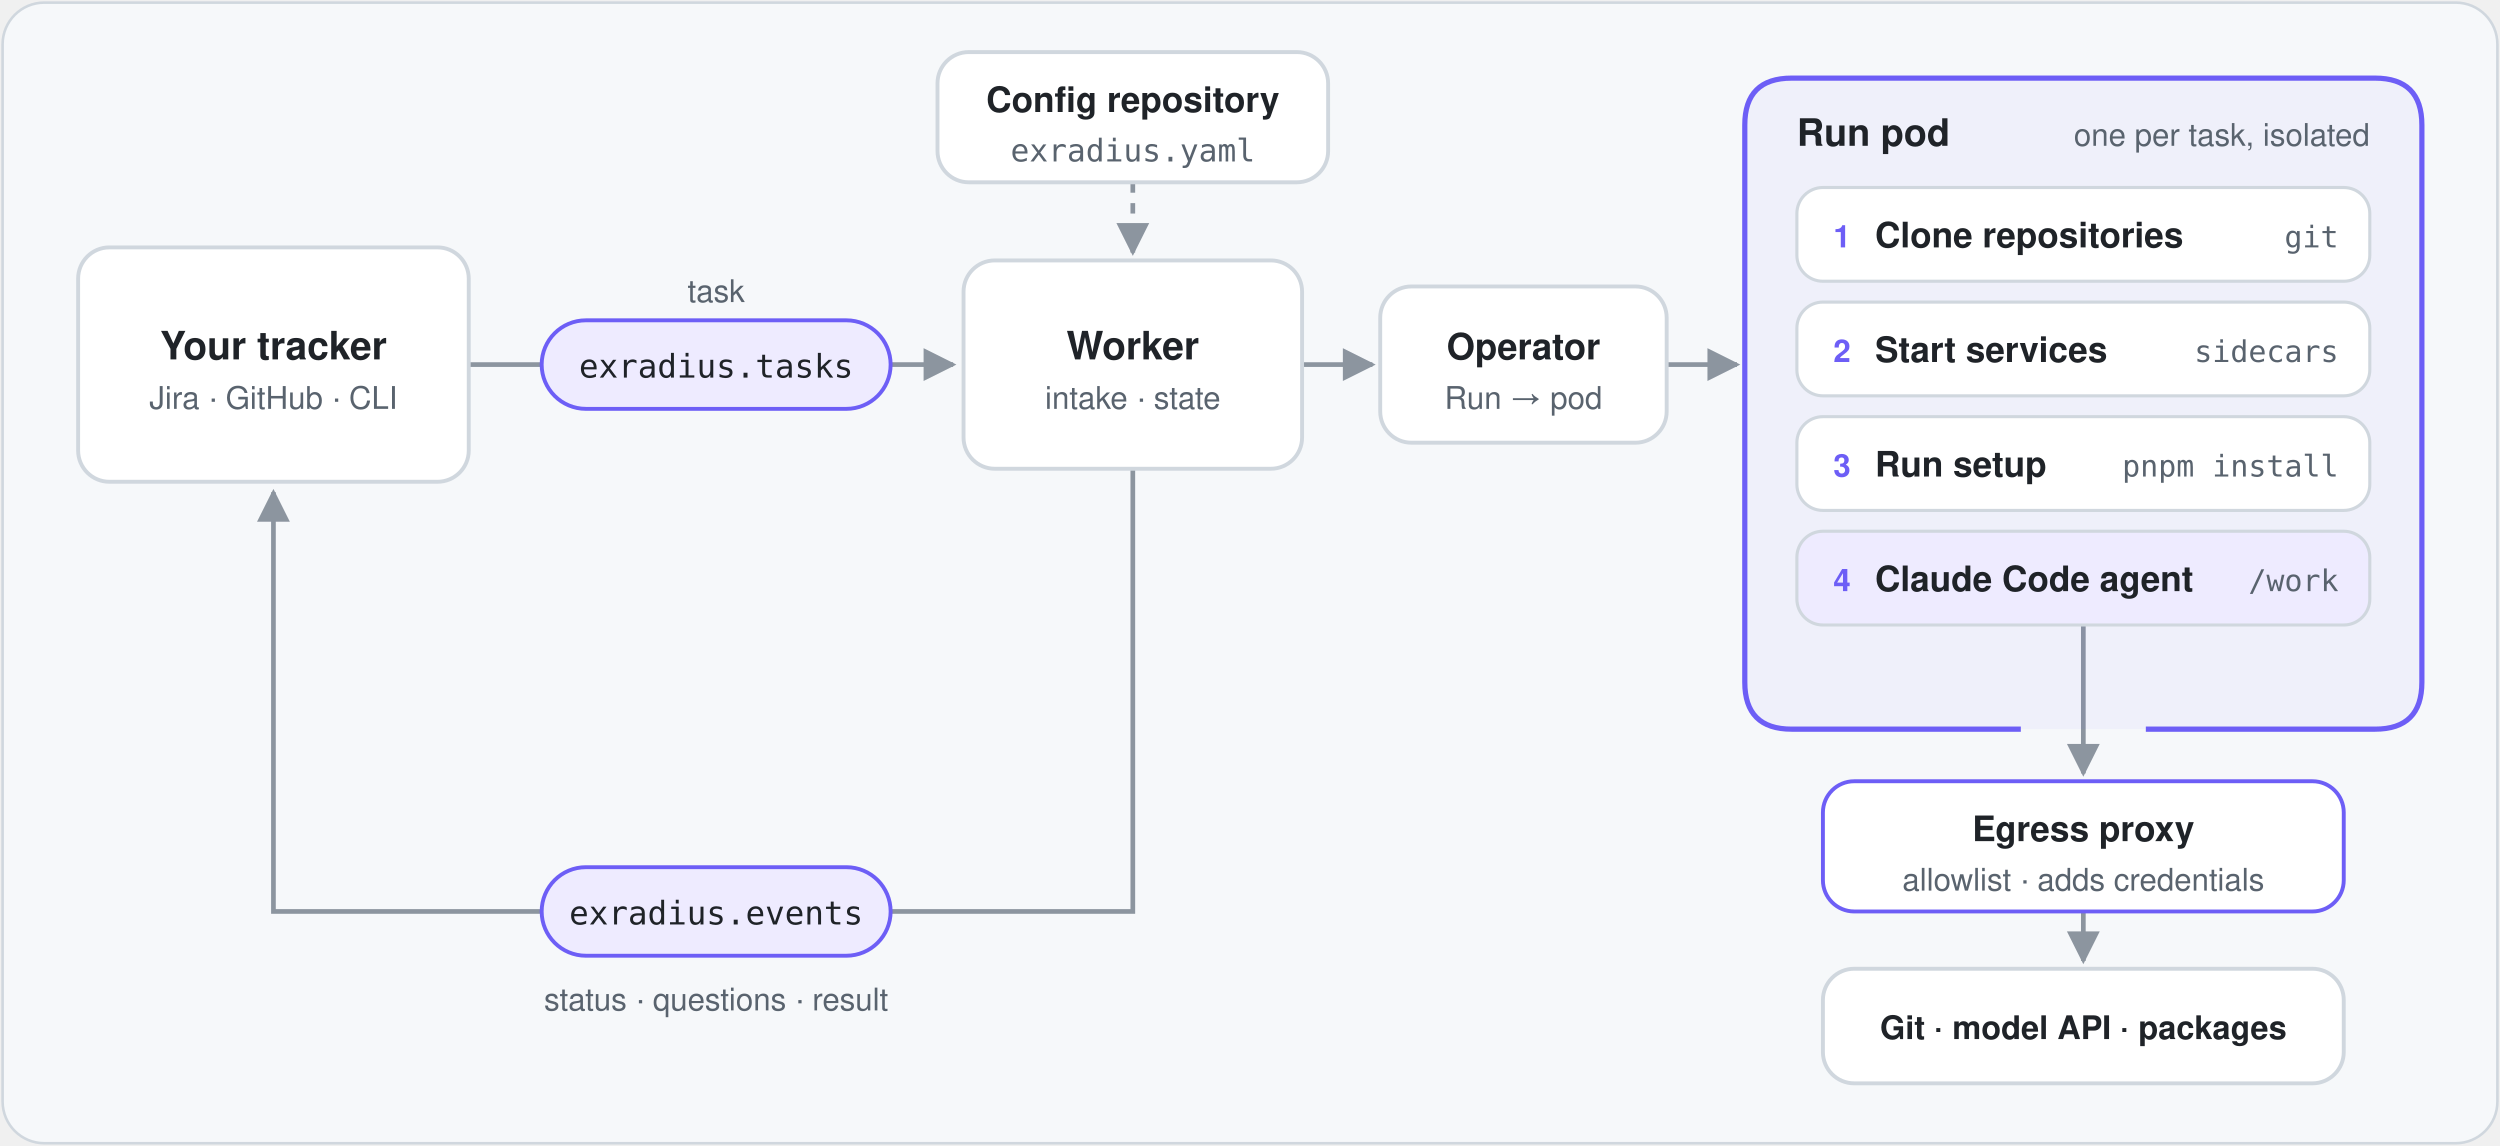
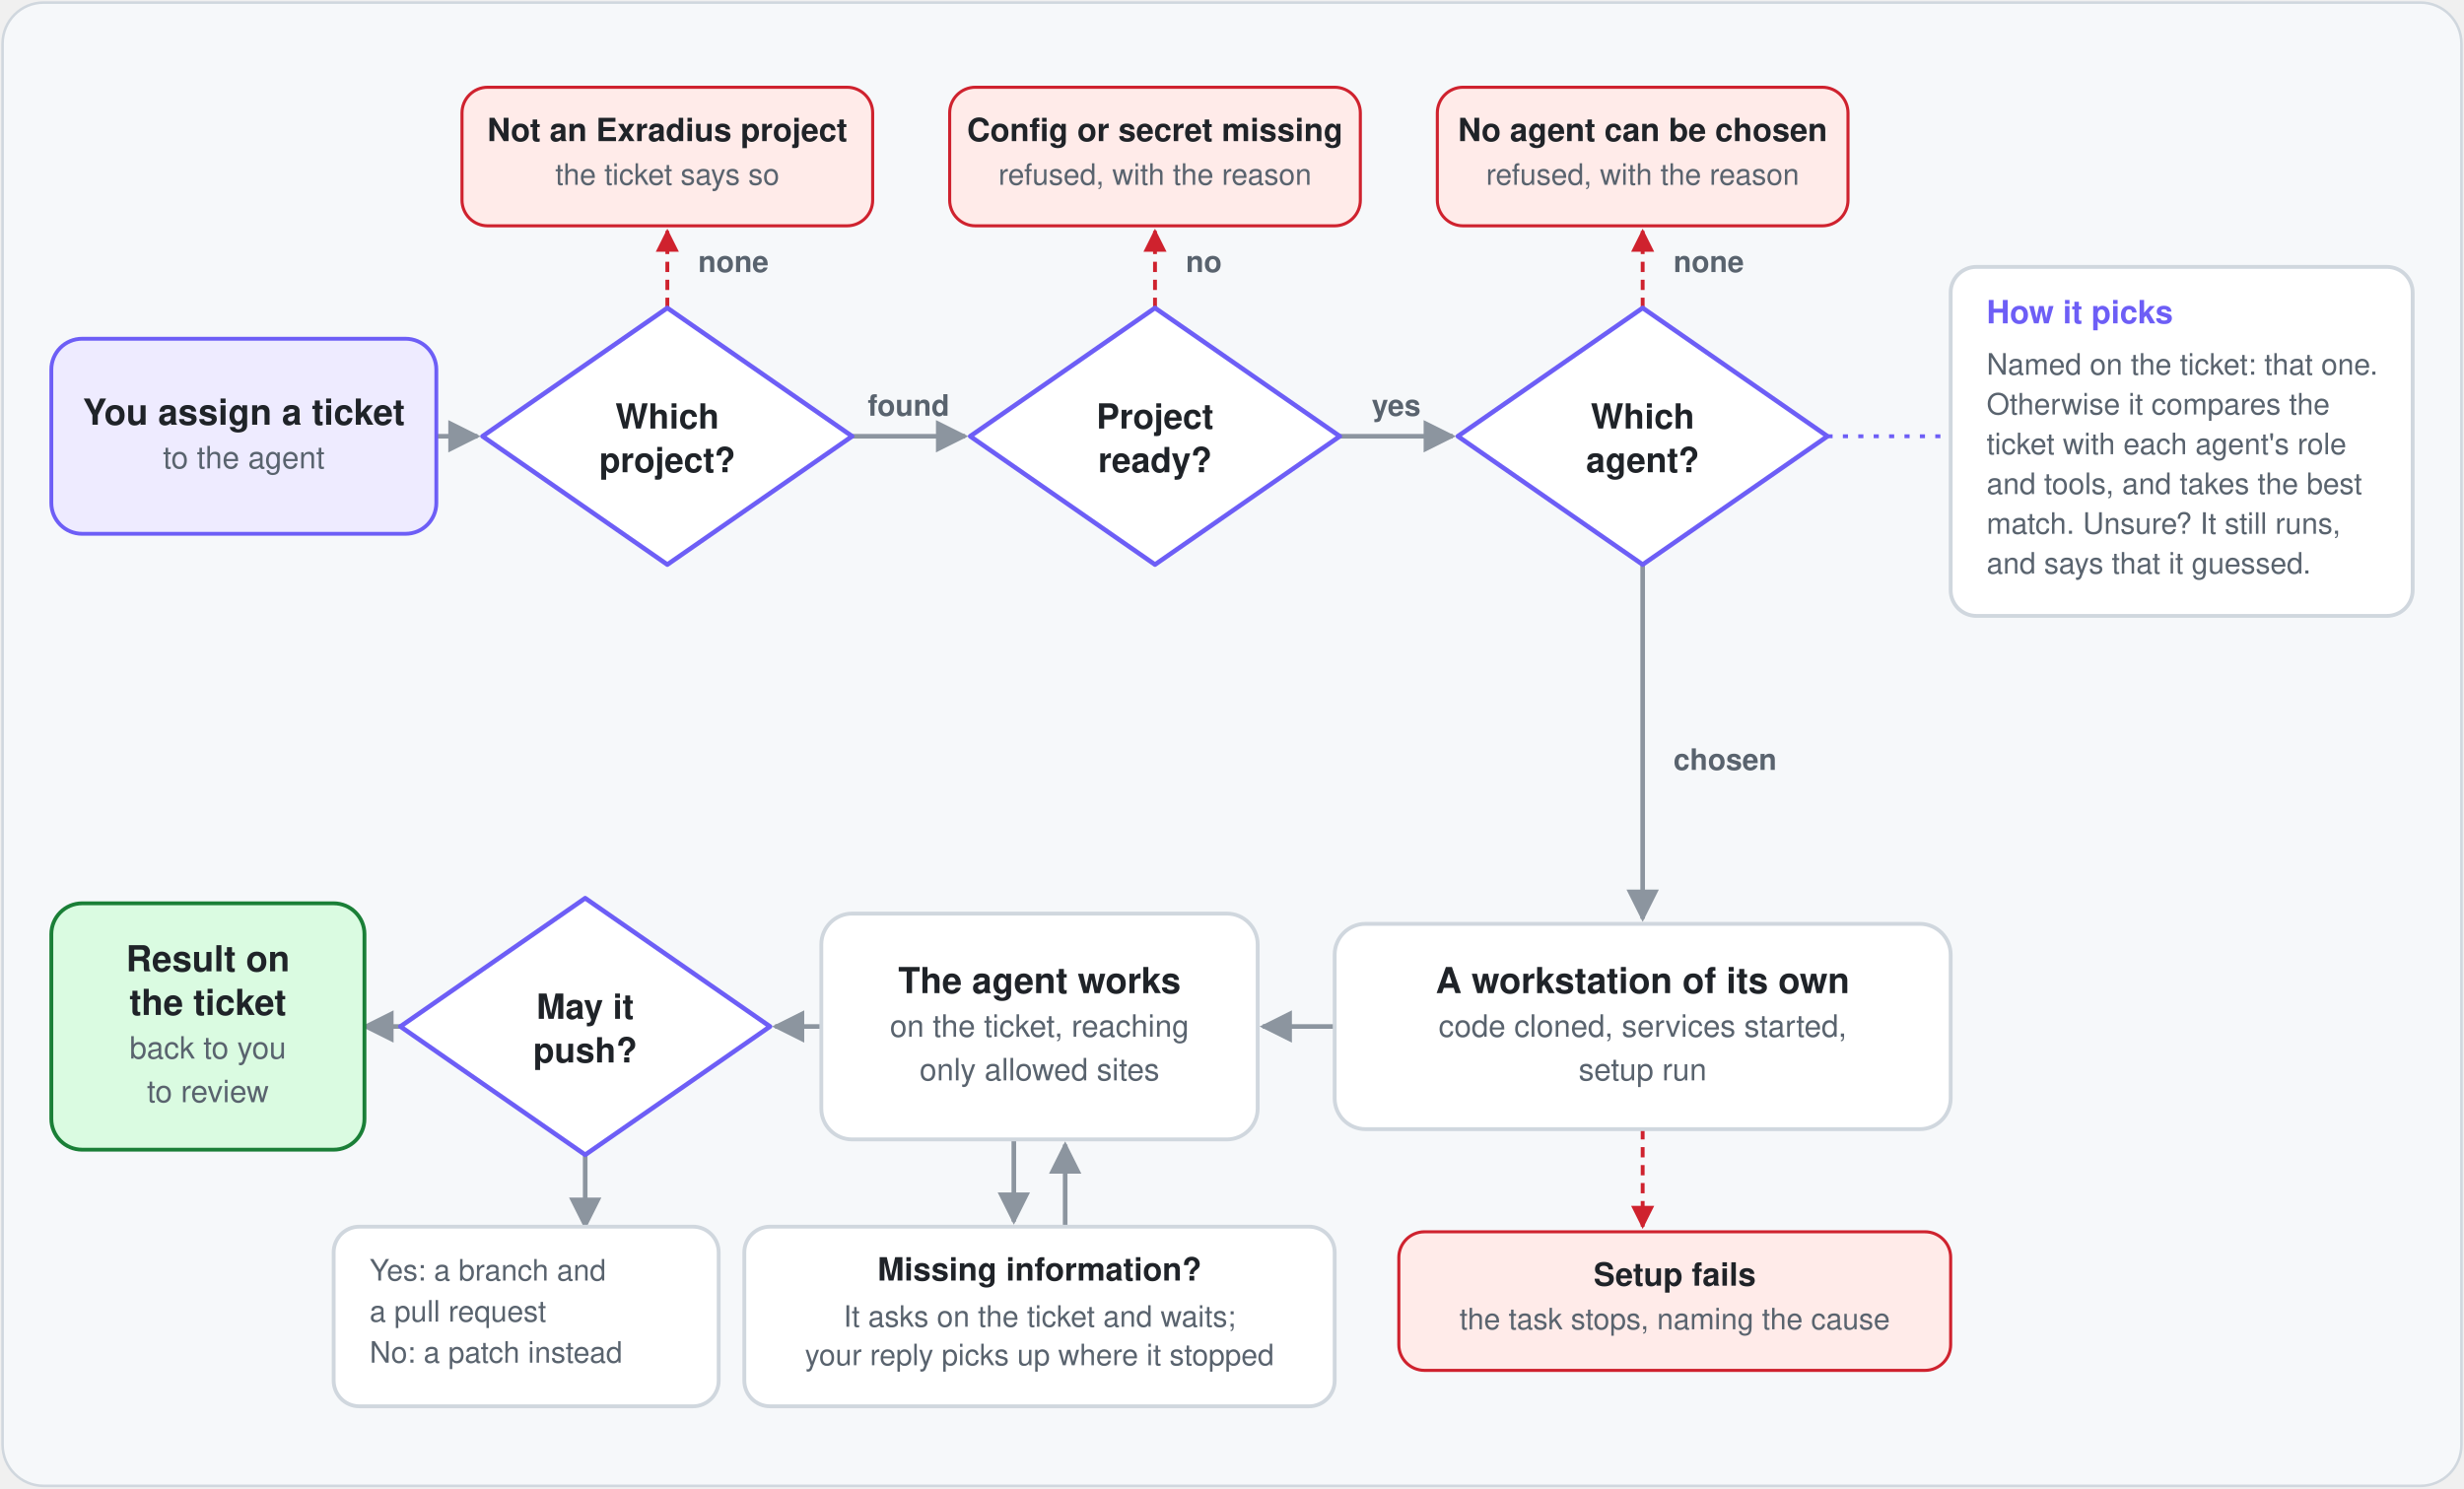
- <svg xmlns="http://www.w3.org/2000/svg" viewBox="0 0 960 440" width="960" height="440" font-family="-apple-system, BlinkMacSystemFont, 'Segoe UI', Helvetica, Arial, sans-serif" role="img" aria-labelledby="t d">
+ <svg xmlns="http://www.w3.org/2000/svg" viewBox="0 0 960 580" width="960" height="580" font-family="-apple-system, BlinkMacSystemFont, 'Segoe UI', Helvetica, Arial, sans-serif" role="img" aria-labelledby="t d">
  <style>@media (prefers-reduced-motion: reduce) { .anim { display: none; } }</style>
  <defs>
    <marker id="arrow-light" viewBox="0 0 10 10" refX="9" refY="5" markerWidth="7" markerHeight="7" orient="auto-start-reverse">
      <path d="M0 0 L10 5 L0 10 z" fill="#8C959F" />
    </marker>
+     <marker id="no-light" viewBox="0 0 10 10" refX="9" refY="5" markerWidth="6" markerHeight="6" orient="auto-start-reverse">
+       <path d="M0 0 L10 5 L0 10 z" fill="#CF222E" />
+     </marker>
  </defs>
-   <rect x="1" y="1" width="958" height="438" rx="16" fill="#F6F8FA" stroke="#D0D7DE" />
-   <path d="M180 140 H366" fill="none" stroke="#8C959F" stroke-width="1.8" marker-end="url(#arrow-light)" />
-   <path d="M435 70 V97" fill="none" stroke="#8C959F" stroke-width="1.8" stroke-dasharray="4 4" marker-end="url(#arrow-light)" />
-   <path d="M500 140 H527" fill="none" stroke="#8C959F" stroke-width="1.8" marker-end="url(#arrow-light)" />
-   <path d="M640 140 H667" fill="none" stroke="#8C959F" stroke-width="1.8" marker-end="url(#arrow-light)" />
-   <path d="M800 240 V297" fill="none" stroke="#8C959F" stroke-width="1.8" marker-end="url(#arrow-light)" />
-   <path d="M800 350 V369" fill="none" stroke="#8C959F" stroke-width="1.8" marker-end="url(#arrow-light)" />
-   <path d="M435 180 V350 H105 V189" fill="none" stroke="#8C959F" stroke-width="1.8" marker-end="url(#arrow-light)" />
-   <rect x="30" y="95" width="150" height="90" rx="12" fill="#FFFFFF" stroke="#D0D7DE" stroke-width="1.5" />
-   <text x="105.0" y="138.0" text-anchor="middle" font-size="15" font-weight="600" fill="#1F2328">Your tracker</text>
-   <text x="105.0" y="157.0" text-anchor="middle" font-size="12" font-family="-apple-system, BlinkMacSystemFont, 'Segoe UI', Helvetica, Arial, sans-serif" fill="#59636E">Jira · GitHub · CLI</text>
-   <rect class="anim" x="30" y="95" width="150" height="90" rx="12" fill="none" stroke="#1A7F37" stroke-width="2.5" opacity="0">
-     <animate attributeName="opacity" values="0;0;1;1;0;0" keyTimes="0;0.955;0.961;0.994;1.000;1" dur="9s" repeatCount="indefinite" />
+   <rect x="1" y="1" width="958" height="578" rx="16" fill="#F6F8FA" stroke="#D0D7DE" />
+   <path d="M170 170 H186" fill="none" stroke="#8C959F" stroke-width="1.8" marker-end="url(#arrow-light)" />
+   <path d="M332 170 H376" fill="none" stroke="#8C959F" stroke-width="1.8" marker-end="url(#arrow-light)" />
+   <path d="M522 170 H566" fill="none" stroke="#8C959F" stroke-width="1.8" marker-end="url(#arrow-light)" />
+   <path d="M640 220 V358" fill="none" stroke="#8C959F" stroke-width="1.8" marker-end="url(#arrow-light)" />
+   <path d="M520 400 H492" fill="none" stroke="#8C959F" stroke-width="1.8" marker-end="url(#arrow-light)" />
+   <path d="M320 400 H302" fill="none" stroke="#8C959F" stroke-width="1.8" marker-end="url(#arrow-light)" />
+   <path d="M156 400 H142" fill="none" stroke="#8C959F" stroke-width="1.8" marker-end="url(#arrow-light)" />
+   <path d="M260 120 V90" fill="none" stroke="#CF222E" stroke-width="1.5" stroke-dasharray="4 3" marker-end="url(#no-light)" />
+   <path d="M450 120 V90" fill="none" stroke="#CF222E" stroke-width="1.5" stroke-dasharray="4 3" marker-end="url(#no-light)" />
+   <path d="M640 120 V90" fill="none" stroke="#CF222E" stroke-width="1.5" stroke-dasharray="4 3" marker-end="url(#no-light)" />
+   <path d="M640 440 V478" fill="none" stroke="#CF222E" stroke-width="1.5" stroke-dasharray="4 3" marker-end="url(#no-light)" />
+   <path d="M712 170 H758" fill="none" stroke="#6D5EF6" stroke-width="1.5" stroke-dasharray="2 4" />
+   <path d="M395 444 V476" fill="none" stroke="#8C959F" stroke-width="1.8" marker-end="url(#arrow-light)" />
+   <path d="M415 478 V446" fill="none" stroke="#8C959F" stroke-width="1.8" marker-end="url(#arrow-light)" />
+   <path d="M228 450 V478" fill="none" stroke="#8C959F" stroke-width="1.8" marker-end="url(#arrow-light)" />
+   <text x="354" y="162" text-anchor="middle" font-size="11.5" font-weight="600" fill="#59636E">found</text>
+   <text x="544" y="162" text-anchor="middle" font-size="11.5" font-weight="600" fill="#59636E">yes</text>
+   <text x="652" y="300" text-anchor="start" font-size="11.5" font-weight="600" fill="#59636E">chosen</text>
+   <text x="272" y="106" text-anchor="start" font-size="11.5" font-weight="600" fill="#59636E">none</text>
+   <text x="462" y="106" text-anchor="start" font-size="11.5" font-weight="600" fill="#59636E">no</text>
+   <text x="652" y="106" text-anchor="start" font-size="11.5" font-weight="600" fill="#59636E">none</text>
+   <rect x="20" y="132" width="150" height="76" rx="12" fill="#EEEBFF" stroke="#6D5EF6" stroke-width="1.5" />
+   <rect class="anim" x="20" y="132" width="150" height="76" rx="12" fill="#6D5EF6" fill-opacity="0.14" stroke="#6D5EF6" stroke-width="2.5" opacity="0">
+     <animate attributeName="opacity" values="0;0;1;1;0;0" keyTimes="0;0.0;0.006;0.05;0.056;1" dur="14s" repeatCount="indefinite" />
  </rect>
-   <rect x="208" y="123" width="134" height="34" rx="17" fill="#EEEBFF" stroke="#6D5EF6" stroke-width="1.5" />
-   <text x="275.0" y="145" text-anchor="middle" font-size="12.5" font-family="ui-monospace, SFMono-Regular, Menlo, Consolas, monospace" fill="#1F2328">exradius.tasks</text>
-   <rect x="360" y="20" width="150" height="50" rx="12" fill="#FFFFFF" stroke="#D0D7DE" stroke-width="1.5" />
-   <text x="435.0" y="43.0" text-anchor="middle" font-size="13.5" font-weight="600" fill="#1F2328">Config repository</text>
-   <text x="435.0" y="62.0" text-anchor="middle" font-size="12" font-family="ui-monospace, SFMono-Regular, Menlo, Consolas, monospace" fill="#59636E">exradius.yaml</text>
-   <rect x="370" y="100" width="130" height="80" rx="12" fill="#FFFFFF" stroke="#D0D7DE" stroke-width="1.5" />
-   <text x="435.0" y="138.0" text-anchor="middle" font-size="15" font-weight="600" fill="#1F2328">Worker</text>
-   <text x="435.0" y="157.0" text-anchor="middle" font-size="12" font-family="-apple-system, BlinkMacSystemFont, 'Segoe UI', Helvetica, Arial, sans-serif" fill="#59636E">intake · state</text>
-   <rect x="530" y="110" width="110" height="60" rx="12" fill="#FFFFFF" stroke="#D0D7DE" stroke-width="1.5" />
-   <text x="585.0" y="138.0" text-anchor="middle" font-size="14" font-weight="600" fill="#1F2328">Operator</text>
-   <text x="585.0" y="157.0" text-anchor="middle" font-size="12" font-family="-apple-system, BlinkMacSystemFont, 'Segoe UI', Helvetica, Arial, sans-serif" fill="#59636E">Run → pod</text>
-   <path d="M776 280 H688 Q670 280 670 262 V48 Q670 30 688 30 H912 Q930 30 930 48 V262 Q930 280 912 280 H824" fill="#6D5EF6" fill-opacity="0.05" stroke="#6D5EF6" stroke-width="2" />
-   <text x="690" y="56" font-size="14.5" font-weight="700" fill="#1F2328">Run pod</text>
-   <text x="910" y="56" text-anchor="end" font-size="12" fill="#59636E">one per task, isolated</text>
-   <rect x="690" y="72" width="220" height="36" rx="10" fill="#FFFFFF" stroke="#D0D7DE" stroke-width="1.2" />
-   <rect class="anim" x="690" y="72" width="220" height="36" rx="10" fill="#6D5EF6" fill-opacity="0.16" stroke="#6D5EF6" stroke-width="2" opacity="0">
-     <animate attributeName="opacity" values="0;0;1;1;0;0" keyTimes="0;0.24;0.246;0.33;0.336;1" dur="9s" repeatCount="indefinite" />
+   <text x="95.0" y="165.5" text-anchor="middle" font-size="14" font-weight="600" fill="#1F2328">You assign a ticket</text>
+   <text x="95.0" y="182.5" text-anchor="middle" font-size="12" font-weight="400" fill="#59636E">to the agent</text>
+   <rect x="180" y="34" width="160" height="54" rx="10" fill="#FFEBE9" stroke="#CF222E" stroke-width="1.2" />
+   <text x="260.0" y="55" text-anchor="middle" font-size="12.5" font-weight="600" fill="#1F2328">Not an Exradius project</text>
+   <text x="260.0" y="72" text-anchor="middle" font-size="11.5" font-weight="400" fill="#59636E">the ticket says so</text>
+   <polygon points="260,120 332,170 260,220 188,170" fill="#FFFFFF" stroke="#6D5EF6" stroke-width="1.8" stroke-linejoin="round" />
+   <polygon class="anim" points="260,120 332,170 260,220 188,170" fill="#6D5EF6" fill-opacity="0.16" stroke="#6D5EF6" stroke-width="3" stroke-linejoin="round" opacity="0">
+     <animate attributeName="opacity" values="0;0;1;1;0;0" keyTimes="0;0.085;0.091;0.14;0.146;1" dur="14s" repeatCount="indefinite" />
+   </polygon>
+   <text x="260" y="167" text-anchor="middle" font-size="13.5" font-weight="600" fill="#1F2328">Which</text>
+   <text x="260" y="184" text-anchor="middle" font-size="13.5" font-weight="600" fill="#1F2328">project?</text>
+   <rect x="370" y="34" width="160" height="54" rx="10" fill="#FFEBE9" stroke="#CF222E" stroke-width="1.2" />
+   <text x="450.0" y="55" text-anchor="middle" font-size="12.5" font-weight="600" fill="#1F2328">Config or secret missing</text>
+   <text x="450.0" y="72" text-anchor="middle" font-size="11.5" font-weight="400" fill="#59636E">refused, with the reason</text>
+   <polygon points="450,120 522,170 450,220 378,170" fill="#FFFFFF" stroke="#6D5EF6" stroke-width="1.8" stroke-linejoin="round" />
+   <polygon class="anim" points="450,120 522,170 450,220 378,170" fill="#6D5EF6" fill-opacity="0.16" stroke="#6D5EF6" stroke-width="3" stroke-linejoin="round" opacity="0">
+     <animate attributeName="opacity" values="0;0;1;1;0;0" keyTimes="0;0.175;0.181;0.23;0.236;1" dur="14s" repeatCount="indefinite" />
+   </polygon>
+   <text x="450" y="167" text-anchor="middle" font-size="13.5" font-weight="600" fill="#1F2328">Project</text>
+   <text x="450" y="184" text-anchor="middle" font-size="13.5" font-weight="600" fill="#1F2328">ready?</text>
+   <rect x="560" y="34" width="160" height="54" rx="10" fill="#FFEBE9" stroke="#CF222E" stroke-width="1.2" />
+   <text x="640.0" y="55" text-anchor="middle" font-size="12.5" font-weight="600" fill="#1F2328">No agent can be chosen</text>
+   <text x="640.0" y="72" text-anchor="middle" font-size="11.5" font-weight="400" fill="#59636E">refused, with the reason</text>
+   <polygon points="640,120 712,170 640,220 568,170" fill="#FFFFFF" stroke="#6D5EF6" stroke-width="1.8" stroke-linejoin="round" />
+   <polygon class="anim" points="640,120 712,170 640,220 568,170" fill="#6D5EF6" fill-opacity="0.16" stroke="#6D5EF6" stroke-width="3" stroke-linejoin="round" opacity="0">
+     <animate attributeName="opacity" values="0;0;1;1;0;0" keyTimes="0;0.265;0.271;0.34;0.346;1" dur="14s" repeatCount="indefinite" />
+   </polygon>
+   <text x="640" y="167" text-anchor="middle" font-size="13.5" font-weight="600" fill="#1F2328">Which</text>
+   <text x="640" y="184" text-anchor="middle" font-size="13.5" font-weight="600" fill="#1F2328">agent?</text>
+   <rect x="760" y="104" width="180" height="136" rx="10" fill="#FFFFFF" stroke="#D0D7DE" stroke-width="1.5" />
+   <rect class="anim" x="760" y="104" width="180" height="136" rx="10" fill="#6D5EF6" fill-opacity="0.14" stroke="#6D5EF6" stroke-width="2.5" opacity="0">
+     <animate attributeName="opacity" values="0;0;1;1;0;0" keyTimes="0;0.265;0.271;0.34;0.346;1" dur="14s" repeatCount="indefinite" />
  </rect>
-   <text x="704" y="95" font-size="12" font-weight="700" fill="#6D5EF6">1</text>
-   <text x="720" y="95" font-size="13.5" font-weight="600" fill="#1F2328">Clone repositories</text>
-   <text x="898" y="95" text-anchor="end" font-size="11.5" font-family="ui-monospace, SFMono-Regular, Menlo, Consolas, monospace" fill="#59636E">git</text>
-   <rect x="690" y="116" width="220" height="36" rx="10" fill="#FFFFFF" stroke="#D0D7DE" stroke-width="1.2" />
-   <rect class="anim" x="690" y="116" width="220" height="36" rx="10" fill="#6D5EF6" fill-opacity="0.16" stroke="#6D5EF6" stroke-width="2" opacity="0">
-     <animate attributeName="opacity" values="0;0;1;1;0;0" keyTimes="0;0.33;0.336;0.42;0.426;1" dur="9s" repeatCount="indefinite" />
+   <text x="774" y="126" text-anchor="start" font-size="12.5" font-weight="700" fill="#6D5EF6">How it picks</text>
+   <text x="774" y="146.0" text-anchor="start" font-size="11.5" font-weight="400" fill="#59636E">Named on the ticket: that one.</text>
+   <text x="774" y="161.5" text-anchor="start" font-size="11.5" font-weight="400" fill="#59636E">Otherwise it compares the</text>
+   <text x="774" y="177.0" text-anchor="start" font-size="11.5" font-weight="400" fill="#59636E">ticket with each agent's role</text>
+   <text x="774" y="192.5" text-anchor="start" font-size="11.5" font-weight="400" fill="#59636E">and tools, and takes the best</text>
+   <text x="774" y="208.0" text-anchor="start" font-size="11.5" font-weight="400" fill="#59636E">match. Unsure? It still runs,</text>
+   <text x="774" y="223.5" text-anchor="start" font-size="11.5" font-weight="400" fill="#59636E">and says that it guessed.</text>
+   <rect x="520" y="360" width="240" height="80" rx="12" fill="#FFFFFF" stroke="#D0D7DE" stroke-width="1.5" />
+   <rect class="anim" x="520" y="360" width="240" height="80" rx="12" fill="#6D5EF6" fill-opacity="0.14" stroke="#6D5EF6" stroke-width="2.5" opacity="0">
+     <animate attributeName="opacity" values="0;0;1;1;0;0" keyTimes="0;0.38;0.386;0.46;0.466;1" dur="14s" repeatCount="indefinite" />
  </rect>
-   <text x="704" y="139" font-size="12" font-weight="700" fill="#6D5EF6">2</text>
-   <text x="720" y="139" font-size="13.5" font-weight="600" fill="#1F2328">Start services</text>
-   <text x="898" y="139" text-anchor="end" font-size="11.5" font-family="ui-monospace, SFMono-Regular, Menlo, Consolas, monospace" fill="#59636E">sidecars</text>
-   <rect x="690" y="160" width="220" height="36" rx="10" fill="#FFFFFF" stroke="#D0D7DE" stroke-width="1.2" />
-   <rect class="anim" x="690" y="160" width="220" height="36" rx="10" fill="#6D5EF6" fill-opacity="0.16" stroke="#6D5EF6" stroke-width="2" opacity="0">
-     <animate attributeName="opacity" values="0;0;1;1;0;0" keyTimes="0;0.42;0.426;0.51;0.516;1" dur="9s" repeatCount="indefinite" />
+   <text x="640.0" y="387.0" text-anchor="middle" font-size="14" font-weight="600" fill="#1F2328">A workstation of its own</text>
+   <text x="640.0" y="404.0" text-anchor="middle" font-size="12" font-weight="400" fill="#59636E">code cloned, services started,</text>
+   <text x="640.0" y="421.0" text-anchor="middle" font-size="12" font-weight="400" fill="#59636E">setup run</text>
+   <rect x="545" y="480" width="215" height="54" rx="10" fill="#FFEBE9" stroke="#CF222E" stroke-width="1.2" />
+   <text x="652.5" y="501" text-anchor="middle" font-size="12.5" font-weight="600" fill="#1F2328">Setup fails</text>
+   <text x="652.5" y="518" text-anchor="middle" font-size="11.5" font-weight="400" fill="#59636E">the task stops, naming the cause</text>
+   <rect x="320" y="356" width="170" height="88" rx="12" fill="#FFFFFF" stroke="#D0D7DE" stroke-width="1.5" />
+   <rect class="anim" x="320" y="356" width="170" height="88" rx="12" fill="#6D5EF6" fill-opacity="0.14" stroke="#6D5EF6" stroke-width="2.5" opacity="0">
+     <animate attributeName="opacity" values="0;0;1;1;0;0" keyTimes="0;0.5;0.506;0.7;0.706;1" dur="14s" repeatCount="indefinite" />
  </rect>
-   <text x="704" y="183" font-size="12" font-weight="700" fill="#6D5EF6">3</text>
-   <text x="720" y="183" font-size="13.5" font-weight="600" fill="#1F2328">Run setup</text>
-   <text x="898" y="183" text-anchor="end" font-size="11.5" font-family="ui-monospace, SFMono-Regular, Menlo, Consolas, monospace" fill="#59636E">pnpm install</text>
-   <rect x="690" y="204" width="220" height="36" rx="10" fill="#EEEBFF" stroke="#D0D7DE" stroke-width="1.2" />
-   <rect class="anim" x="690" y="204" width="220" height="36" rx="10" fill="#6D5EF6" fill-opacity="0.16" stroke="#6D5EF6" stroke-width="2" opacity="0">
-     <animate attributeName="opacity" values="0;0;1;1;0;0" keyTimes="0;0.51;0.516;0.79;0.796;1" dur="9s" repeatCount="indefinite" />
+   <text x="405.0" y="387.0" text-anchor="middle" font-size="14" font-weight="600" fill="#1F2328">The agent works</text>
+   <text x="405.0" y="404.0" text-anchor="middle" font-size="12" font-weight="400" fill="#59636E">on the ticket, reaching</text>
+   <text x="405.0" y="421.0" text-anchor="middle" font-size="12" font-weight="400" fill="#59636E">only allowed sites</text>
+   <rect x="290" y="478" width="230" height="70" rx="10" fill="#FFFFFF" stroke="#D0D7DE" stroke-width="1.5" />
+   <rect class="anim" x="290" y="478" width="230" height="70" rx="10" fill="#6D5EF6" fill-opacity="0.14" stroke="#6D5EF6" stroke-width="2.5" opacity="0">
+     <animate attributeName="opacity" values="0;0;1;1;0;0" keyTimes="0;0.555;0.561;0.645;0.651;1" dur="14s" repeatCount="indefinite" />
  </rect>
-   <text x="704" y="227" font-size="12" font-weight="700" fill="#6D5EF6">4</text>
-   <text x="720" y="227" font-size="13.5" font-weight="600" fill="#1F2328">Claude Code agent</text>
-   <text x="898" y="227" text-anchor="end" font-size="11.5" font-family="ui-monospace, SFMono-Regular, Menlo, Consolas, monospace" fill="#59636E">/work</text>
-   <rect x="700" y="300" width="200" height="50" rx="12" fill="#FFFFFF" stroke="#6D5EF6" stroke-width="1.5" />
-   <text x="800.0" y="323.0" text-anchor="middle" font-size="13.5" font-weight="600" fill="#1F2328">Egress proxy</text>
-   <text x="800.0" y="342.0" text-anchor="middle" font-size="12" font-family="-apple-system, BlinkMacSystemFont, 'Segoe UI', Helvetica, Arial, sans-serif" fill="#59636E">allowlist · adds credentials</text>
-   <rect x="700" y="372" width="200" height="44" rx="12" fill="#FFFFFF" stroke="#D0D7DE" stroke-width="1.5" />
-   <text x="800.0" y="399.0" text-anchor="middle" font-size="12.5" font-weight="600" fill="#1F2328">Git · model API · packages</text>
-   <rect x="208" y="333" width="134" height="34" rx="17" fill="#EEEBFF" stroke="#6D5EF6" stroke-width="1.5" />
-   <text x="275.0" y="355" text-anchor="middle" font-size="12.5" font-family="ui-monospace, SFMono-Regular, Menlo, Consolas, monospace" fill="#1F2328">exradius.events</text>
-   <text x="275" y="388" text-anchor="middle" font-size="12" fill="#59636E">status · questions · result</text>
-   <text x="275" y="116" text-anchor="middle" font-size="12" fill="#59636E">task</text>
+   <text x="405" y="499" text-anchor="middle" font-size="12.5" font-weight="600" fill="#1F2328">Missing information?</text>
+   <text x="405" y="517" text-anchor="middle" font-size="11.5" font-weight="400" fill="#59636E">It asks on the ticket and waits;</text>
+   <text x="405" y="532" text-anchor="middle" font-size="11.5" font-weight="400" fill="#59636E">your reply picks up where it stopped</text>
+   <polygon points="228,350 300,400 228,450 156,400" fill="#FFFFFF" stroke="#6D5EF6" stroke-width="1.8" stroke-linejoin="round" />
+   <polygon class="anim" points="228,350 300,400 228,450 156,400" fill="#6D5EF6" fill-opacity="0.16" stroke="#6D5EF6" stroke-width="3" stroke-linejoin="round" opacity="0">
+     <animate attributeName="opacity" values="0;0;1;1;0;0" keyTimes="0;0.735;0.741;0.79;0.796;1" dur="14s" repeatCount="indefinite" />
+   </polygon>
+   <text x="228" y="397" text-anchor="middle" font-size="13.5" font-weight="600" fill="#1F2328">May it</text>
+   <text x="228" y="414" text-anchor="middle" font-size="13.5" font-weight="600" fill="#1F2328">push?</text>
+   <rect x="130" y="478" width="150" height="70" rx="10" fill="#FFFFFF" stroke="#D0D7DE" stroke-width="1.5" />
+   <rect class="anim" x="130" y="478" width="150" height="70" rx="10" fill="#6D5EF6" fill-opacity="0.14" stroke="#6D5EF6" stroke-width="2.5" opacity="0">
+     <animate attributeName="opacity" values="0;0;1;1;0;0" keyTimes="0;0.735;0.741;0.79;0.796;1" dur="14s" repeatCount="indefinite" />
+   </rect>
+   <text x="144" y="499" text-anchor="start" font-size="11.5" font-weight="400" fill="#59636E">Yes: a branch and</text>
+   <text x="144" y="515" text-anchor="start" font-size="11.5" font-weight="400" fill="#59636E">a pull request</text>
+   <text x="144" y="531" text-anchor="start" font-size="11.5" font-weight="400" fill="#59636E">No: a patch instead</text>
+   <rect x="20" y="352" width="122" height="96" rx="12" fill="#DAFBE1" stroke="#1A7F37" stroke-width="1.5" />
+   <rect class="anim" x="20" y="352" width="122" height="96" rx="12" fill="#1A7F37" fill-opacity="0.14" stroke="#1A7F37" stroke-width="2.5" opacity="0">
+     <animate attributeName="opacity" values="0;0;1;1;0;0" keyTimes="0;0.83;0.836;0.97;0.976;1" dur="14s" repeatCount="indefinite" />
+   </rect>
+   <text x="81.0" y="378.5" text-anchor="middle" font-size="14" font-weight="600" fill="#1F2328">Result on</text>
+   <text x="81.0" y="395.5" text-anchor="middle" font-size="14" font-weight="600" fill="#1F2328">the ticket</text>
+   <text x="81.0" y="412.5" text-anchor="middle" font-size="12" font-weight="400" fill="#59636E">back to you</text>
+   <text x="81.0" y="429.5" text-anchor="middle" font-size="12" font-weight="400" fill="#59636E">to review</text>
  <g class="anim" opacity="0">
-     <circle r="11" fill="#6D5EF6" opacity="0.25" />
-     <circle r="6" fill="#6D5EF6" />
-     <animateMotion path="M180 140 H366" dur="9s" repeatCount="indefinite" calcMode="linear" keyPoints="0;0;1;1" keyTimes="0;0.02;0.12;1" />
-     <animate attributeName="opacity" values="0;0;1;1;0;0" keyTimes="0;0.02;0.026;0.12;0.126;1" dur="9s" repeatCount="indefinite" />
+     <circle r="12" fill="#6D5EF6" opacity="0.25" />
+     <circle r="6.5" fill="#6D5EF6" />
+     <animateMotion path="M170 170 H640 V400 H142" dur="14s" repeatCount="indefinite" calcMode="linear" keyPoints="0;0;0.075;0.075;0.234;0.234;0.392;0.392;0.584;0.584;0.78;0.78;0.928;0.928;1;1" keyTimes="0;0.05;0.085;0.14;0.175;0.23;0.265;0.34;0.38;0.46;0.50;0.70;0.735;0.79;0.83;1" />
+     <animate attributeName="opacity" values="0;0;1;1;0;0" keyTimes="0;0.0;0.006;0.835;0.841;1" dur="14s" repeatCount="indefinite" />
  </g>
  <g class="anim" opacity="0">
-     <circle r="11" fill="#6D5EF6" opacity="0.25" />
-     <circle r="6" fill="#6D5EF6" />
-     <animateMotion path="M500 140 H667" dur="9s" repeatCount="indefinite" calcMode="linear" keyPoints="0;0;1;1" keyTimes="0;0.13;0.23;1" />
-     <animate attributeName="opacity" values="0;0;1;1;0;0" keyTimes="0;0.13;0.136;0.23;0.236;1" dur="9s" repeatCount="indefinite" />
-   </g>
-   <g class="anim" opacity="0">
-     <circle r="11" fill="#6D5EF6" opacity="0.25" />
-     <circle r="6" fill="#6D5EF6" />
-     <animateMotion path="M800 240 V370" dur="9s" repeatCount="indefinite" calcMode="linear" keyPoints="0;0;1;1" keyTimes="0;0.58;0.7;1" />
-     <animate attributeName="opacity" values="0;0;1;1;0;0" keyTimes="0;0.58;0.586;0.7;0.706;1" dur="9s" repeatCount="indefinite" />
-   </g>
-   <g class="anim" opacity="0">
-     <circle r="11" fill="#6D5EF6" opacity="0.25" />
-     <circle r="6" fill="#6D5EF6" />
-     <animateMotion path="M435 180 V350 H105 V189" dur="9s" repeatCount="indefinite" calcMode="linear" keyPoints="0;0;1;1" keyTimes="0;0.8;0.955;1" />
-     <animate attributeName="opacity" values="0;0;1;1;0;0" keyTimes="0;0.8;0.806;0.955;0.961;1" dur="9s" repeatCount="indefinite" />
+     <circle r="5" fill="#6D5EF6" />
+     <animateMotion path="M395 444 V478 H415 V444" dur="14s" repeatCount="indefinite" calcMode="linear" keyPoints="0;0;0.5;0.5;1;1" keyTimes="0;0.555;0.58;0.62;0.645;1" />
+     <animate attributeName="opacity" values="0;0;1;1;0;0" keyTimes="0;0.555;0.561;0.645;0.651;1" dur="14s" repeatCount="indefinite" />
  </g>
</svg>
